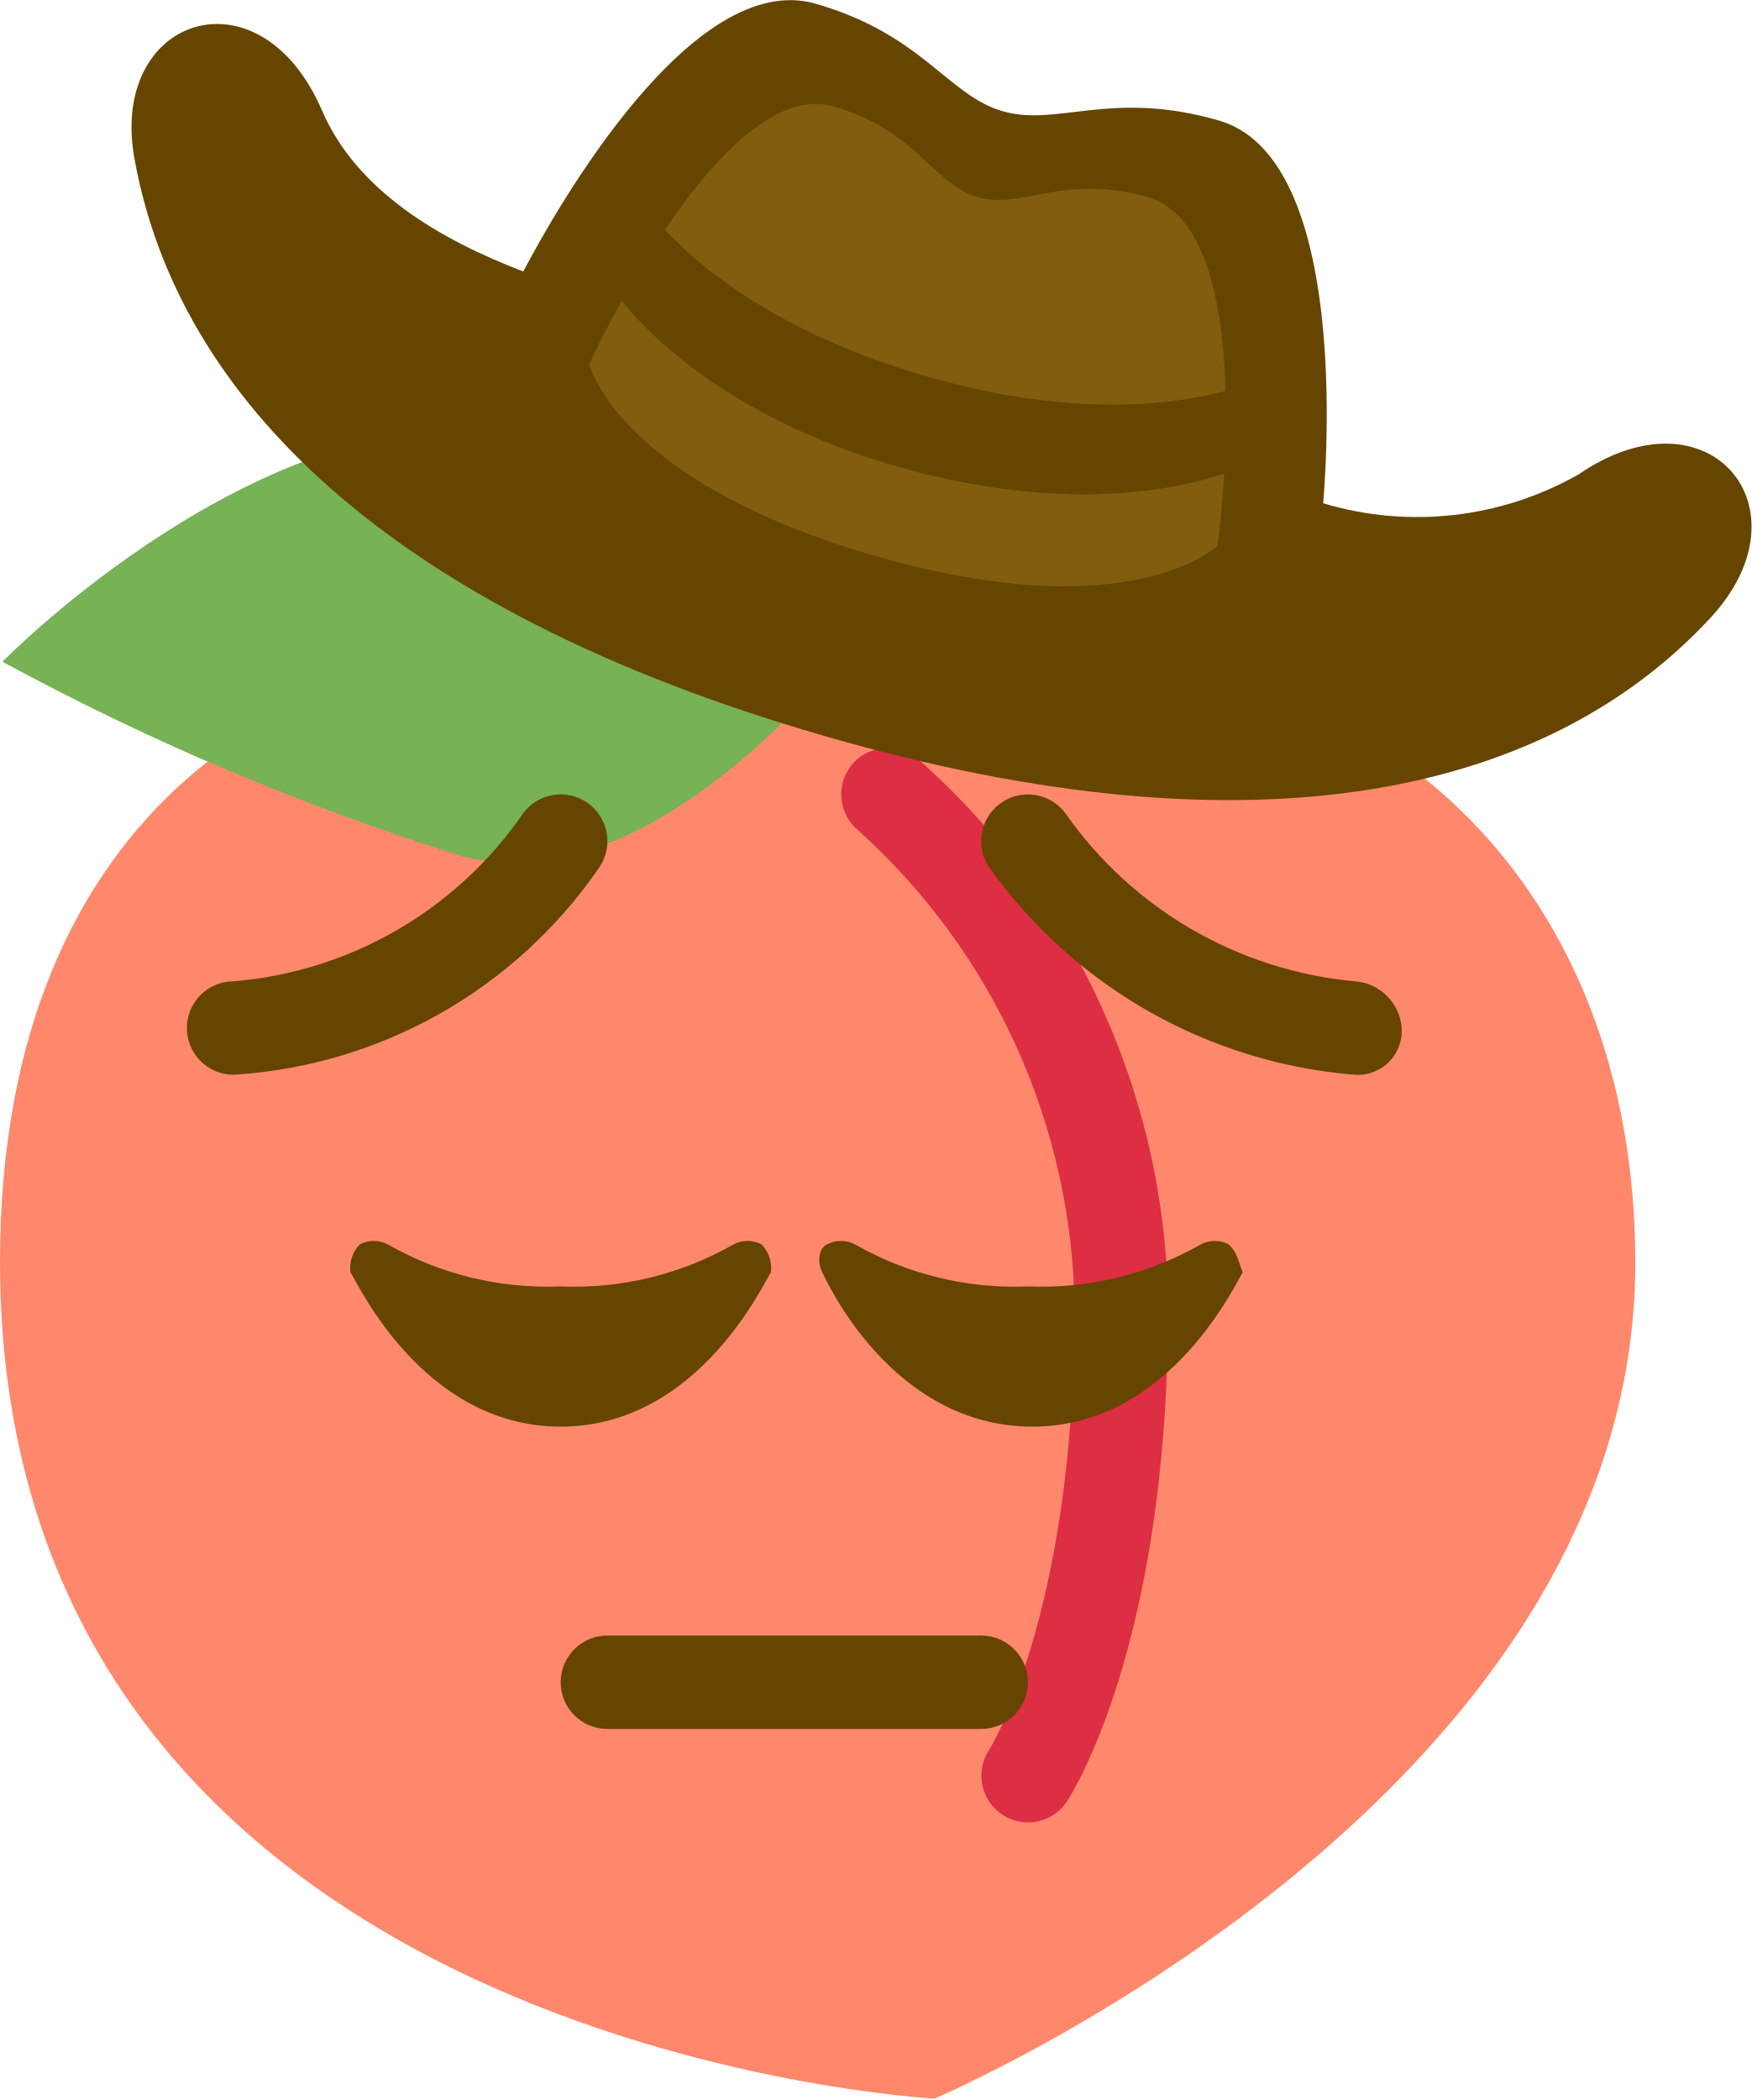
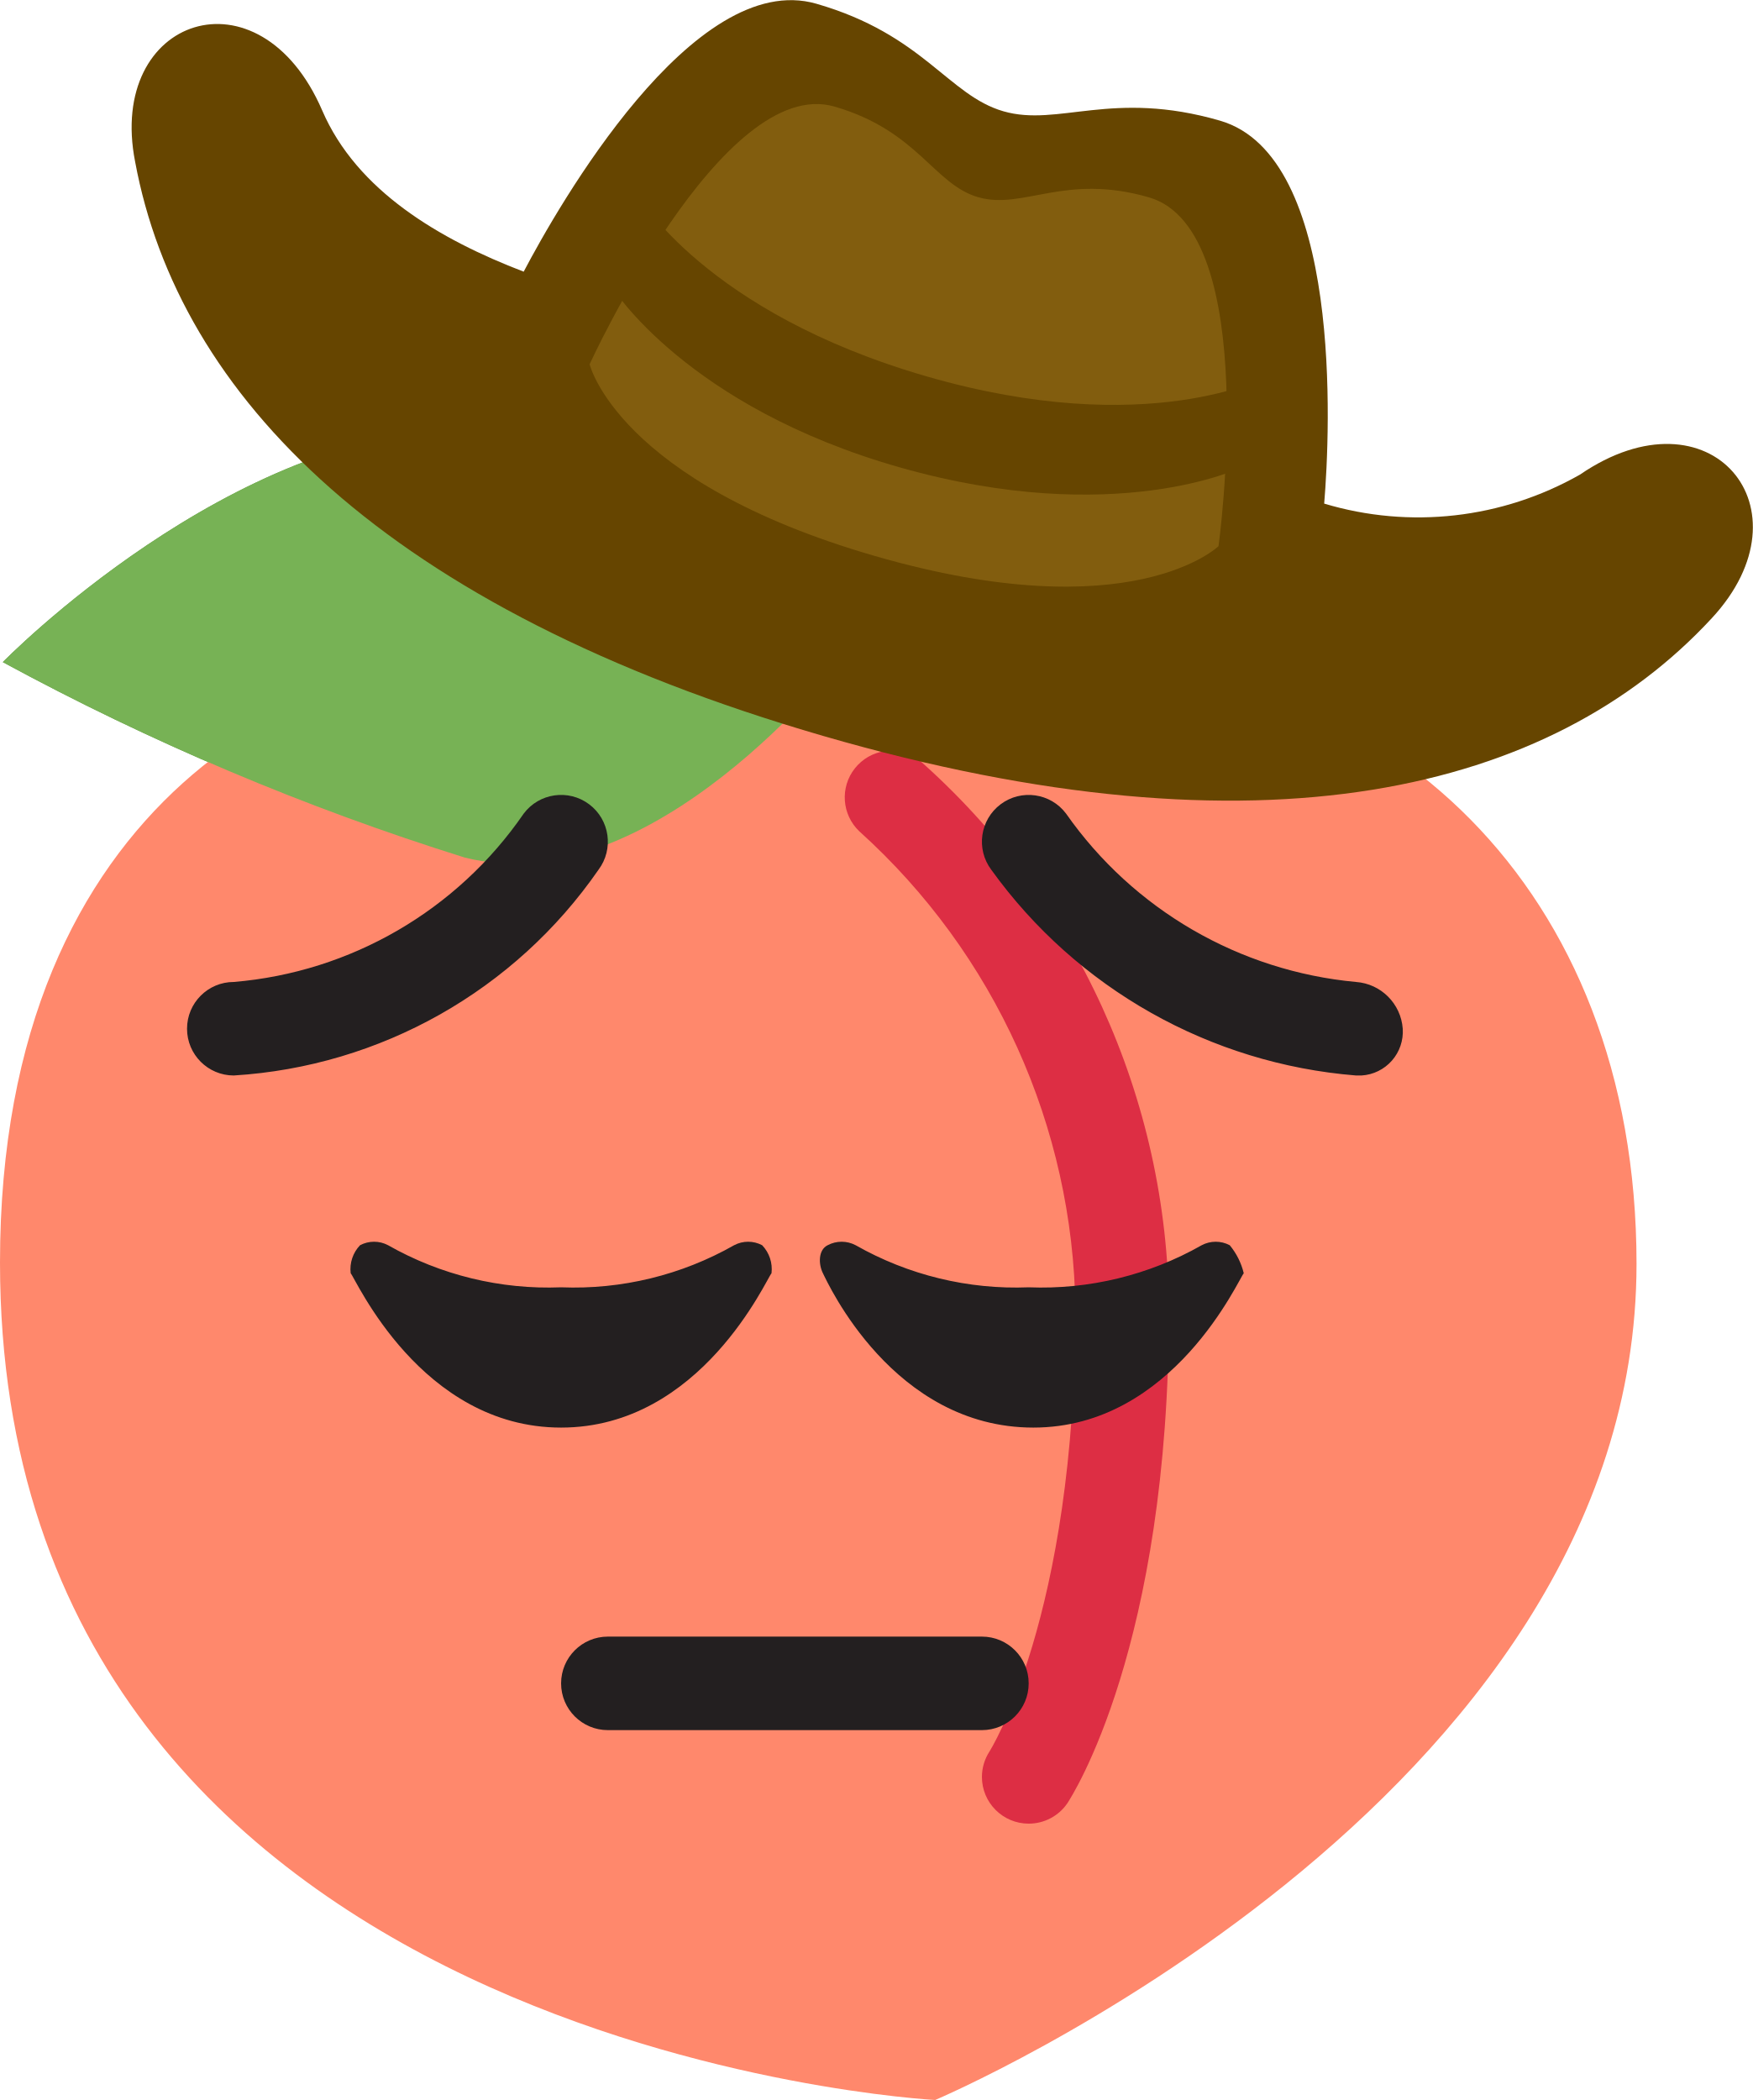
- <svg xmlns="http://www.w3.org/2000/svg" id="Layer_1" data-name="Layer 1" viewBox="0 0 37.49 44.94">
+ <svg xmlns="http://www.w3.org/2000/svg" id="Layer_1" data-name="Layer 1" viewBox="0 0 37.49 44.91">
  <defs>
-     <style>.cls-1{fill:#5c913b;}.cls-2{fill:#ff886c;}.cls-3{fill:#77b255;}.cls-4{fill:#dd2e44;}.cls-5{fill:#664500;}.cls-6{fill:#825d0e;}</style>
+     <style>.cls-1{fill:#5c913b;}.cls-2{fill:#ff886c;}.cls-3{fill:#77b255;}.cls-4{fill:#dd2e44;}.cls-5{fill:#664500;}.cls-6{fill:#825d0e;}.cls-7{fill:#231f20;}</style>
  </defs>
-   <path class="cls-1" d="M.06,14.16s4.88-5,10-5A8.27,8.27,0,0,1,18,14.09a4.88,4.88,0,0,1,5-4,9.53,9.53,0,0,1,6.94,3.13s-3.56,2.12-4.63,2.56c-2.8,1.15-11.37,3.56-15.37,2.56A55.43,55.43,0,0,1,.06,14.16Z" />
-   <path class="cls-2" d="M17,15s1-.89,6-.89c6.54,0,12,4.81,12,12.92,0,11.53-15,17.88-15,17.88S0,43.86,0,27c0-10,6.75-13,11-13C16,14,17,15,17,15Z" />
-   <path class="cls-3" d="M.06,14.16s4.88-5,10-5A8.27,8.27,0,0,1,18,14.09s-4.06,5.25-8.06,4.25A55.43,55.43,0,0,1,.06,14.16Z" />
-   <path class="cls-4" d="M22,39a1,1,0,0,1-.83-1.55S23,34.57,23,28a14,14,0,0,0-4.62-10.22,1,1,0,0,1-.16-1.4,1,1,0,0,1,1.4-.16A15.83,15.83,0,0,1,25,28c0,7.22-2.08,10.42-2.17,10.56A1,1,0,0,1,22,39Z" />
-   <path class="cls-5" d="M33.79,10.15a7,7,0,0,1-5.47.62c.13-1.56.4-7.43-2.23-8.19-2.31-.67-3.45.14-4.63-.2s-1.71-1.64-4-2.3c-2.63-.76-5.53,4.34-6.26,5.73C9.4,5.12,7.63,4.08,6.89,2.36c-1.34-3.1-4.61-2-4,1.1.93,5,5.34,9.56,14.72,12.28s15.57,1.19,19-2.52C38.78,10.88,36.58,8.24,33.79,10.15Z" />
-   <path class="cls-6" d="M24.57,4.22c-1.8-.52-2.68.27-3.64,0S19.64,2.8,17.85,2.28c-2.4-.7-5.24,5.51-5.24,5.51s.6,2.51,6.1,4.1,7.35-.21,7.35-.21S27,4.92,24.57,4.22Z" />
-   <path class="cls-5" d="M13.65,4.18s1.43,2.5,6.17,3.87,7.28,0,7.28,0L26.54,10s-2.69,1.3-7.28,0-6.17-3.86-6.17-3.86Z" />
-   <path class="cls-5" d="M16.3,26.63a.64.64,0,0,0-.6,0,6.89,6.89,0,0,1-3.7.9,6.89,6.89,0,0,1-3.7-.9.64.64,0,0,0-.6,0,.73.73,0,0,0-.2.6c.1.1,1.5,3.3,4.5,3.3s4.4-3.2,4.5-3.3A.73.73,0,0,0,16.3,26.63Zm10,0a.64.64,0,0,0-.6,0,6.89,6.89,0,0,1-3.7.9,6.89,6.89,0,0,1-3.7-.9.64.64,0,0,0-.6,0c-.2.1-.2.4-.1.6s1.5,3.3,4.5,3.3,4.4-3.2,4.5-3.3C26.5,27,26.5,26.83,26.3,26.63ZM21,37H13a1,1,0,0,1,0-2h8a1,1,0,0,1,0,2ZM5,23a1,1,0,0,1,0-2,8.36,8.36,0,0,0,6.2-3.6,1,1,0,0,1,1.6,1.2A10.25,10.25,0,0,1,5,23Zm24,0a10.65,10.65,0,0,1-7.8-4.4,1,1,0,0,1,1.6-1.2A8.51,8.51,0,0,0,29,21a1.08,1.08,0,0,1,1,1A.94.94,0,0,1,29,23Z" />
+   <path class="cls-1" d="M.06,14.16s4.88-5,10-5A8.29,8.29,0,0,1,18,14.09a4.89,4.89,0,0,1,5-4,9.52,9.52,0,0,1,6.94,3.13s-3.56,2.12-4.63,2.56c-2.8,1.15-11.37,3.56-15.37,2.56A55.36,55.36,0,0,1,.06,14.16Z" transform="translate(0 0)" />
+   <path class="cls-2" d="M17,15s1-.89,6-.89c6.54,0,12,4.81,12,12.92,0,11.53-15,17.88-15,17.88S0,43.86,0,27C0,17,6.75,14,11,14,16,14,17,15,17,15Z" transform="translate(0 0)" />
+   <path class="cls-3" d="M.06,14.16s4.88-5,10-5A8.29,8.29,0,0,1,18,14.09s-4.06,5.25-8.06,4.25A55.36,55.36,0,0,1,.06,14.16Z" transform="translate(0 0)" />
+   <path class="cls-4" d="M22,39a1,1,0,0,1-1-1,1,1,0,0,1,.16-.54S23,34.57,23,28a14,14,0,0,0-4.62-10.22,1,1,0,0,1,1.24-1.56A15.83,15.83,0,0,1,25,28c0,7.22-2.08,10.42-2.17,10.56A1,1,0,0,1,22,39Z" transform="translate(0 0)" />
+   <path class="cls-5" d="M33.79,10.15a7,7,0,0,1-5.47.62c.13-1.56.4-7.43-2.23-8.19-2.31-.67-3.45.14-4.63-.2s-1.71-1.64-4-2.3c-2.63-.76-5.53,4.34-6.26,5.73C9.4,5.12,7.63,4.08,6.89,2.36c-1.34-3.1-4.61-2-4,1.1.93,5,5.34,9.56,14.72,12.28s15.57,1.19,19-2.52C38.78,10.88,36.58,8.24,33.79,10.15Z" transform="translate(0 0)" />
+   <path class="cls-6" d="M24.57,4.22c-1.8-.52-2.68.27-3.64,0S19.64,2.8,17.85,2.28c-2.4-.7-5.24,5.51-5.24,5.51s.6,2.51,6.1,4.1,7.35-.21,7.35-.21S27,4.92,24.57,4.22Z" transform="translate(0 0)" />
+   <path class="cls-5" d="M13.65,4.18s1.43,2.5,6.17,3.87,7.28,0,7.28,0L26.54,10s-2.69,1.3-7.28,0-6.17-3.86-6.17-3.86Z" transform="translate(0 0)" />
+   <path class="cls-7" d="M16.3,26.63a.64.64,0,0,0-.6,0,6.93,6.93,0,0,1-3.7.9,6.93,6.93,0,0,1-3.7-.9.64.64,0,0,0-.6,0,.74.74,0,0,0-.2.6c.1.1,1.5,3.3,4.5,3.3s4.4-3.2,4.5-3.3A.74.74,0,0,0,16.3,26.63Zm10,0a.64.64,0,0,0-.6,0,6.93,6.93,0,0,1-3.7.9,6.93,6.93,0,0,1-3.7-.9.64.64,0,0,0-.6,0c-.2.1-.2.4-.1.6s1.5,3.3,4.5,3.3,4.4-3.2,4.5-3.3A1.48,1.48,0,0,0,26.3,26.63ZM21,37H13a1,1,0,0,1,0-2h8a1,1,0,0,1,0,2ZM5,23a1,1,0,0,1,0-2,8.37,8.37,0,0,0,6.2-3.6,1,1,0,0,1,1.6,1.2A10.25,10.25,0,0,1,5,23Zm24,0a10.66,10.66,0,0,1-7.8-4.4,1,1,0,0,1,1.6-1.2A8.53,8.53,0,0,0,29,21a1.08,1.08,0,0,1,1,1,.94.94,0,0,1-.88,1Z" transform="translate(0 0)" />
</svg>
